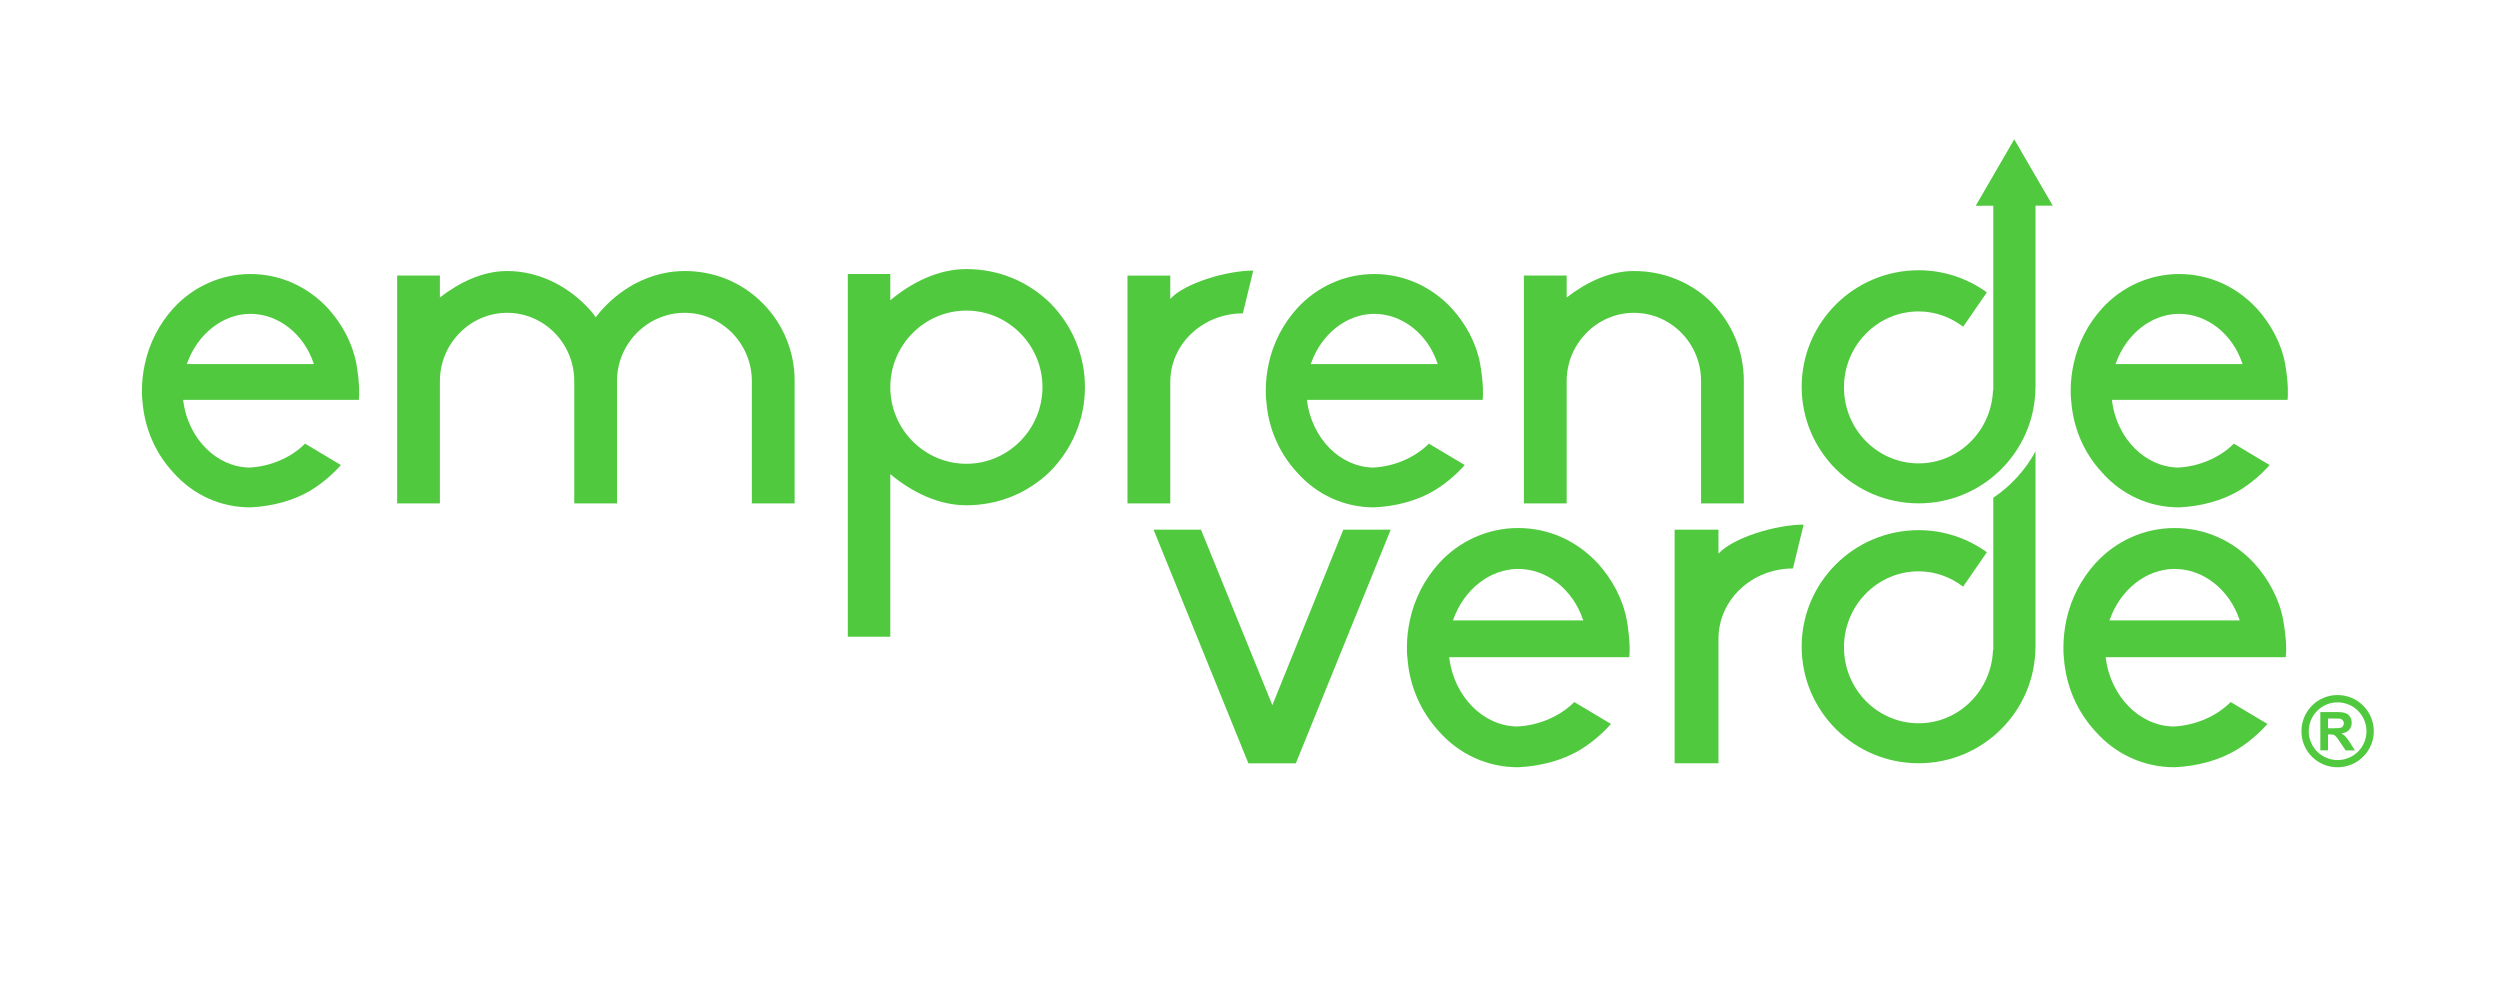
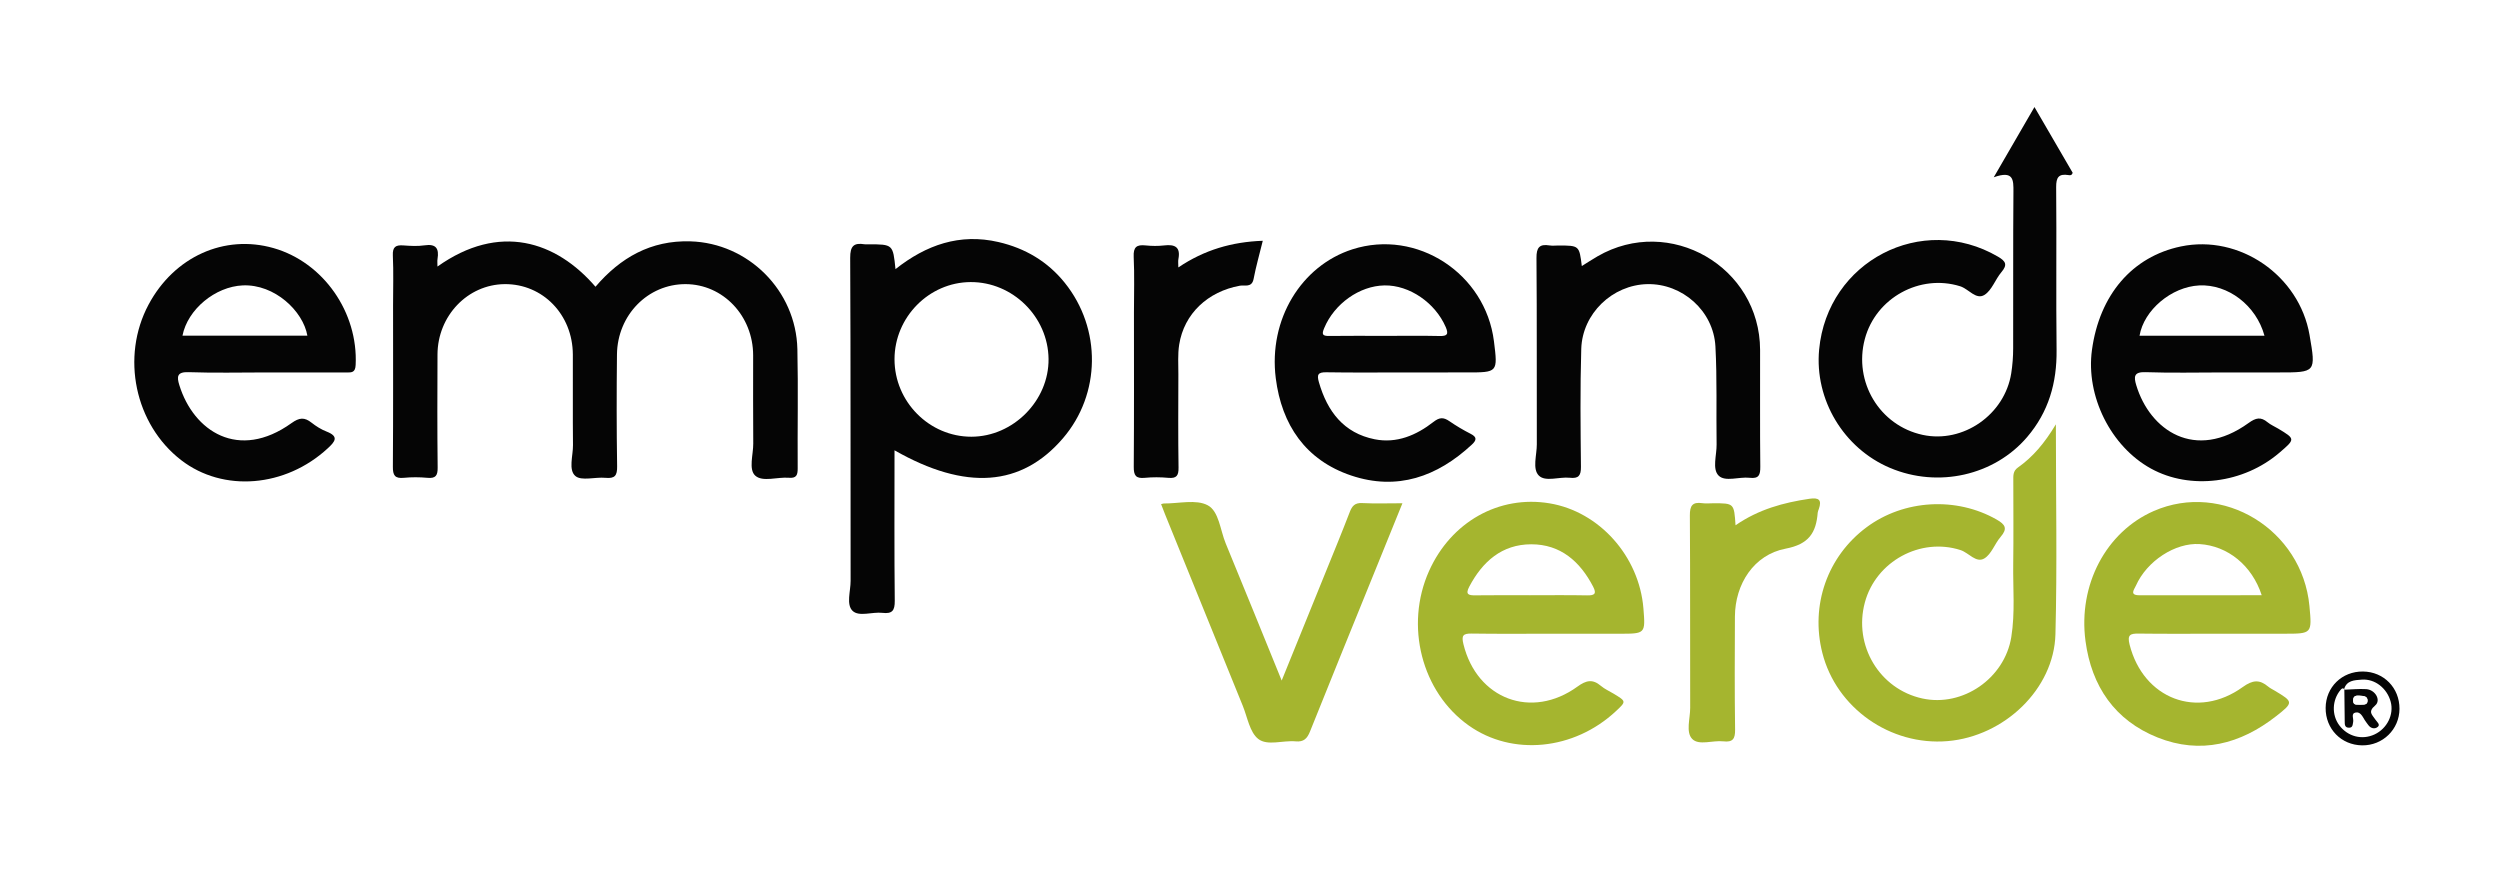
- <svg xmlns="http://www.w3.org/2000/svg" version="1.1" id="Layer_1" x="0px" y="0px" width="100px" height="40px" viewBox="0 0 100 40" enable-background="new 0 0 100 40" xml:space="preserve">
+ <svg xmlns="http://www.w3.org/2000/svg" version="1.1" id="Layer_1" x="0px" y="0px" width="241.333px" height="85.333px" viewBox="0 0 241.333 85.333" enable-background="new 0 0 241.333 85.333" xml:space="preserve">
  <g>
-     <path fill="#50C93E" d="M79.732,19.911v2.37v3.611v0.114h-0.012c-0.063,1.625-1.367,2.925-2.973,2.925   c-1.65,0-2.988-1.361-2.988-3.039c0-1.679,1.338-3.039,2.988-3.039c0.67,0,1.285,0.235,1.784,0.619v-0.016l0.944-1.367   c-0.771-0.553-1.709-0.883-2.729-0.883c-2.584,0-4.679,2.087-4.679,4.661c0,2.575,2.095,4.663,4.679,4.663   c2.573,0,4.657-2.076,4.672-4.641h0.003v-7.835C81.016,18.801,80.434,19.437,79.732,19.911z" />
-     <g>
-       <path fill="#50C93E" d="M35.612,25.469h-1.7V10.961h1.7v1.05c0.851-0.713,1.917-1.248,3.043-1.248c1.266,0,2.451,0.476,3.36,1.366    c0.888,0.909,1.383,2.094,1.383,3.357c0,1.267-0.496,2.452-1.383,3.362c-0.91,0.887-2.095,1.363-3.36,1.363    c-1.126,0-2.192-0.535-3.043-1.245V25.469z M35.612,15.486c0,1.682,1.363,3.065,3.043,3.065c1.68,0,3.044-1.384,3.044-3.065    c0-1.68-1.364-3.062-3.044-3.062C36.975,12.425,35.612,13.807,35.612,15.486z" />
-     </g>
-     <path fill="#50C93E" d="M14.354,15.996H7.329v0.04c0.199,1.512,1.334,2.646,2.646,2.666c0.815-0.04,1.65-0.378,2.228-0.956   l1.434,0.856c-0.358,0.398-0.755,0.736-1.213,1.016c-0.696,0.417-1.554,0.637-2.409,0.677c-1.193,0-2.288-0.497-3.084-1.395   c-0.716-0.774-1.153-1.771-1.233-2.864c-0.02-0.14-0.02-0.278-0.02-0.417c0-0.359,0.038-0.718,0.12-1.075   c0.179-0.836,0.577-1.592,1.133-2.209c0.796-0.874,1.911-1.374,3.084-1.374c1.194,0,2.291,0.5,3.105,1.374   c0.557,0.617,0.974,1.373,1.134,2.209C14.395,15.359,14.373,15.817,14.354,15.996z M12.563,14.563l-0.021-0.039   c-0.396-1.175-1.413-1.97-2.526-1.97c-1.093,0-2.108,0.795-2.529,1.97l-0.018,0.039H12.563z" />
-     <path fill="#50C93E" d="M31.785,15.239v4.896h-1.711v-4.896c0-1.492-1.213-2.726-2.685-2.726c-1.494,0-2.708,1.233-2.708,2.726   v4.896H22.97v-4.896c0-1.492-1.194-2.726-2.687-2.726c-1.474,0-2.687,1.233-2.687,2.726v4.896h-1.71v-9.113h1.71v0.876   c0.776-0.6,1.712-1.057,2.687-1.057c1.173,0,2.288,0.518,3.123,1.354c0.162,0.157,0.301,0.317,0.421,0.496   c0.139-0.179,0.275-0.339,0.436-0.496c0.836-0.837,1.95-1.354,3.126-1.354c1.172,0,2.266,0.438,3.103,1.273   C31.328,12.952,31.785,14.046,31.785,15.239z" />
-     <path fill="#50C93E" d="M46.81,11.957c0.575-0.637,2.267-1.134,3.321-1.134l-0.417,1.712c-1.591,0-2.903,1.212-2.903,2.747v4.854   h-1.712v-9.113h1.712L46.81,11.957L46.81,11.957z" />
-     <path fill="#50C93E" d="M59.307,15.996h-7.027v0.04c0.201,1.512,1.334,2.646,2.648,2.666c0.814-0.04,1.649-0.378,2.227-0.956   l1.435,0.856c-0.358,0.398-0.756,0.736-1.213,1.016c-0.696,0.417-1.554,0.637-2.41,0.677c-1.192,0-2.286-0.497-3.083-1.395   c-0.715-0.774-1.154-1.771-1.232-2.864c-0.021-0.14-0.021-0.278-0.021-0.417c0-0.359,0.039-0.718,0.118-1.075   c0.178-0.836,0.578-1.592,1.134-2.209c0.796-0.874,1.911-1.374,3.083-1.374c1.195,0,2.291,0.5,3.105,1.374   c0.558,0.617,0.976,1.373,1.133,2.209C59.346,15.359,59.326,15.817,59.307,15.996z M57.516,14.563l-0.021-0.039   c-0.396-1.175-1.411-1.97-2.527-1.97c-1.093,0-2.107,0.795-2.523,1.97l-0.021,0.039H57.516z" />
-     <path fill="#50C93E" d="M69.753,15.239v4.896h-1.711v-4.896c0-1.492-1.194-2.726-2.687-2.726c-1.475,0-2.688,1.233-2.688,2.726   v4.896h-1.712v-9.113h1.712v0.876c0.775-0.6,1.711-1.057,2.688-1.057c1.174,0,2.287,0.438,3.123,1.273   C69.294,12.952,69.753,14.046,69.753,15.239z" />
-     <path fill="#50C93E" d="M91.503,15.996h-7.024v0.04c0.196,1.512,1.332,2.646,2.646,2.666c0.813-0.04,1.65-0.378,2.229-0.956   l1.432,0.856c-0.355,0.398-0.756,0.736-1.213,1.016c-0.695,0.417-1.553,0.637-2.407,0.677c-1.194,0-2.288-0.497-3.084-1.395   c-0.718-0.774-1.155-1.771-1.233-2.864c-0.021-0.14-0.021-0.278-0.021-0.417c0-0.359,0.039-0.718,0.12-1.075   c0.18-0.836,0.576-1.592,1.134-2.209c0.796-0.874,1.91-1.374,3.084-1.374c1.194,0,2.29,0.5,3.104,1.374   c0.558,0.617,0.974,1.373,1.135,2.209C91.544,15.359,91.521,15.817,91.503,15.996z M89.71,14.563l-0.021-0.039   c-0.396-1.175-1.414-1.97-2.525-1.97c-1.094,0-2.107,0.795-2.527,1.97l-0.019,0.039H89.71z" />
-     <path fill="#50C93E" d="M55.628,21.188l-3.795,9.346h-1.897l-3.793-9.346h1.897l2.854,7.019l2.838-7.019H55.628z" />
-     <path fill="#50C93E" d="M65.172,26.289h-7.201v0.041c0.204,1.548,1.366,2.711,2.715,2.73c0.834-0.039,1.693-0.386,2.285-0.978   l1.469,0.876c-0.367,0.409-0.777,0.757-1.244,1.041c-0.715,0.428-1.594,0.65-2.467,0.691c-1.228,0-2.349-0.51-3.164-1.426   c-0.734-0.798-1.184-1.814-1.267-2.938c-0.021-0.145-0.021-0.288-0.021-0.43c0-0.369,0.041-0.735,0.121-1.104   c0.186-0.855,0.593-1.632,1.164-2.264c0.816-0.897,1.959-1.407,3.164-1.407c1.223,0,2.344,0.51,3.181,1.407   c0.571,0.632,0.999,1.406,1.163,2.264C65.214,25.636,65.191,26.104,65.172,26.289z M63.337,24.816l-0.021-0.039   c-0.407-1.203-1.447-2.02-2.588-2.02c-1.125,0-2.166,0.815-2.595,2.02l-0.021,0.039H63.337z" />
-     <path fill="#50C93E" d="M68.74,22.146c0.592-0.652,2.324-1.162,3.406-1.162l-0.428,1.755c-1.632,0-2.979,1.243-2.979,2.813v4.979   h-1.754v-9.345h1.754V22.146z" />
-     <path fill="#50C93E" d="M91.43,26.289H84.23v0.041c0.205,1.548,1.367,2.711,2.713,2.73c0.836-0.039,1.693-0.386,2.285-0.978   l1.47,0.876c-0.367,0.409-0.776,0.757-1.244,1.041c-0.718,0.428-1.595,0.65-2.468,0.691c-1.226,0-2.348-0.51-3.163-1.426   c-0.736-0.798-1.183-1.814-1.267-2.938c-0.019-0.145-0.019-0.288-0.019-0.43c0-0.369,0.04-0.735,0.12-1.104   c0.184-0.855,0.592-1.632,1.164-2.264c0.816-0.897,1.957-1.407,3.164-1.407c1.223,0,2.346,0.51,3.18,1.407   c0.572,0.632,1,1.406,1.162,2.264C91.475,25.636,91.454,26.104,91.43,26.289z M89.596,24.816l-0.02-0.039   c-0.409-1.203-1.45-2.02-2.59-2.02c-1.125,0-2.166,0.815-2.592,2.02l-0.021,0.039H89.596z" />
-     <path fill="#50C93E" d="M82.111,8.228L80.57,5.573l-1.541,2.658l0.703-0.001v3.656v3.611v0.115h-0.012   c-0.063,1.622-1.367,2.923-2.973,2.923c-1.65,0-2.988-1.36-2.988-3.038c0-1.68,1.338-3.04,2.988-3.04   c0.67,0,1.285,0.236,1.784,0.616v-0.011l0.944-1.368c-0.771-0.554-1.709-0.884-2.729-0.884c-2.584,0-4.679,2.088-4.679,4.662   c0,2.575,2.095,4.662,4.679,4.662c2.573,0,4.657-2.076,4.672-4.638h0.003V8.228H82.111z" />
-     <g>
-       <g>
-         <path fill="#50C93E" d="M93.501,27.801c-0.799,0-1.444,0.648-1.444,1.449c0,0.799,0.646,1.441,1.444,1.441     s1.451-0.644,1.451-1.441C94.952,28.449,94.3,27.801,93.501,27.801z M93.501,30.402c-0.633,0-1.151-0.516-1.151-1.152     c0-0.641,0.52-1.156,1.151-1.156c0.642,0,1.158,0.518,1.158,1.156S94.143,30.402,93.501,30.402z" />
-         <g>
-           <path fill="#50C93E" d="M92.813,30.014v-1.531h0.656c0.156,0,0.278,0.014,0.354,0.043c0.073,0.026,0.137,0.076,0.18,0.146      c0.04,0.069,0.065,0.15,0.065,0.243c0,0.112-0.039,0.206-0.106,0.283c-0.063,0.073-0.168,0.124-0.302,0.14      c0.066,0.041,0.123,0.085,0.166,0.13c0.047,0.05,0.104,0.132,0.182,0.249l0.186,0.299h-0.369L93.6,29.682      c-0.074-0.119-0.136-0.193-0.164-0.226c-0.033-0.033-0.063-0.052-0.097-0.065c-0.028-0.008-0.086-0.015-0.151-0.015H93.12v0.638      H92.813z M93.12,29.131h0.229c0.15,0,0.24-0.011,0.285-0.02c0.035-0.01,0.063-0.033,0.08-0.063      c0.021-0.032,0.039-0.069,0.039-0.116c0-0.052-0.018-0.095-0.05-0.123c-0.022-0.033-0.063-0.056-0.114-0.063      c-0.027-0.002-0.1-0.006-0.225-0.006H93.12V29.131z" />
-         </g>
-       </g>
-     </g>
+     <path fill-rule="evenodd" clip-rule="evenodd" fill="#050505" d="M42.229,25.731c5.983-4.25,11.454-2.458,15.255,1.95   c2.405-2.812,5.342-4.496,9.159-4.383c5.584,0.165,10.204,4.743,10.331,10.407c0.085,3.837,0.003,7.677,0.029,11.515   c0.004,0.647-0.128,0.961-0.851,0.9c-1.105-0.093-2.525,0.438-3.24-0.202c-0.67-0.602-0.188-2.036-0.198-3.103   c-0.027-2.838-0.006-5.677-0.01-8.516c-0.006-3.808-2.904-6.859-6.517-6.871c-3.636-0.012-6.588,2.98-6.629,6.792   c-0.038,3.598-0.042,7.198,0.015,10.794c0.014,0.907-0.224,1.198-1.126,1.112c-0.99-0.095-2.318,0.325-2.905-0.176   c-0.691-0.589-0.22-1.955-0.23-2.98c-0.031-2.919,0-5.838-0.014-8.757c-0.019-3.849-2.909-6.818-6.58-6.785   c-3.571,0.033-6.47,3.055-6.485,6.792c-0.015,3.638-0.027,7.277,0.015,10.916c0.009,0.782-0.194,1.063-0.99,0.989   c-0.753-0.069-1.524-0.073-2.276,0c-0.858,0.084-1.063-0.234-1.057-1.065c0.038-5.198,0.019-10.396,0.019-15.593   c0-1.599,0.053-3.201-0.021-4.797c-0.039-0.839,0.275-1.036,1.023-0.979c0.676,0.05,1.371,0.091,2.036-0.008   c1.118-0.167,1.417,0.316,1.253,1.316C42.202,25.191,42.229,25.394,42.229,25.731z" />
+     <path fill-rule="evenodd" clip-rule="evenodd" fill="#050505" d="M86.351,43.47c0,4.929-0.028,9.727,0.023,14.524   c0.01,0.949-0.243,1.278-1.186,1.167c-0.982-0.116-2.268,0.408-2.889-0.197c-0.626-0.609-0.185-1.896-0.187-2.882   c-0.016-10.397,0.012-20.794-0.04-31.191c-0.006-1.146,0.35-1.477,1.388-1.31c0.117,0.019,0.239,0.003,0.359,0.003   c2.383,0,2.383,0,2.625,2.397c2.961-2.344,6.208-3.481,9.941-2.616c2.568,0.595,4.738,1.866,6.402,3.936   c3.559,4.429,3.483,10.739-0.171,15C98.604,46.98,93.239,47.395,86.351,43.47z M93.775,42.158c4.035-0.007,7.489-3.49,7.445-7.511   c-0.044-4.071-3.463-7.439-7.53-7.417c-4.013,0.022-7.334,3.39-7.34,7.442C86.346,38.775,89.707,42.164,93.775,42.158z" />
+     <path fill-rule="evenodd" clip-rule="evenodd" fill="#050505" d="M192.463,17.113c1.441-2.486,2.655-4.581,3.93-6.779   c1.282,2.206,2.496,4.296,3.687,6.343c-0.082,0.29-0.281,0.243-0.404,0.224c-0.938-0.149-1.197,0.215-1.188,1.167   c0.05,5.239-0.021,10.479,0.04,15.718c0.036,3.165-0.765,5.977-2.848,8.411c-3.163,3.697-8.568,4.935-13.218,2.976   c-4.489-1.892-7.311-6.595-6.855-11.432c0.802-8.525,9.922-13.25,17.262-8.966c0.767,0.447,0.938,0.784,0.329,1.502   c-0.591,0.697-0.911,1.735-1.625,2.187c-0.819,0.518-1.529-0.572-2.349-0.829c-3.877-1.214-8.146,1.106-9.207,5.093   c-1.104,4.153,1.437,8.361,5.587,9.253c3.901,0.839,7.921-1.948,8.548-5.954c0.123-0.786,0.183-1.588,0.185-2.384   c0.017-5.039-0.017-10.079,0.026-15.118C194.372,17.37,194.388,16.424,192.463,17.113z" />
+     <path fill-rule="evenodd" clip-rule="evenodd" fill="#A5B52F" d="M198.46,40.961c0,7.004,0.131,13.639-0.042,20.267   c-0.138,5.285-4.936,9.853-10.411,10.314c-5.534,0.467-10.74-3.199-12.09-8.514c-1.169-4.603,0.49-9.32,4.265-12.127   c3.612-2.687,8.677-2.96,12.552-0.751c0.852,0.485,1.086,0.873,0.391,1.678c-0.572,0.662-0.881,1.664-1.57,2.079   c-0.794,0.479-1.501-0.548-2.297-0.805c-3.858-1.249-8.163,1.073-9.236,5.05c-1.119,4.149,1.409,8.373,5.553,9.275   c3.894,0.849,7.938-1.942,8.581-5.928c0.378-2.344,0.154-4.706,0.187-7.06c0.036-2.678,0.008-5.355,0.008-8.033   c0-0.476-0.046-0.93,0.443-1.274C196.24,44.111,197.37,42.781,198.46,40.961z" />
+     <path fill-rule="evenodd" clip-rule="evenodd" fill="#A5B52F" d="M149.857,61.175c-2.599,0-5.198,0.025-7.796-0.015   c-0.836-0.012-0.995,0.191-0.79,1.029c1.297,5.291,6.577,7.303,11.005,4.091c0.849-0.615,1.466-0.751,2.269-0.067   c0.36,0.307,0.814,0.502,1.224,0.751c1.229,0.744,1.228,0.745,0.221,1.686c-4.05,3.781-10,4.363-14.202,1.389   c-4.551-3.222-6.201-9.639-3.838-14.917c2.125-4.743,6.755-7.345,11.631-6.534c4.804,0.798,8.654,5.106,9.063,10.14   c0.198,2.448,0.198,2.448-2.311,2.448C154.174,61.175,152.015,61.175,149.857,61.175z M147.701,57.46   c1.834,0,3.667-0.024,5.5,0.013c0.715,0.015,0.954-0.139,0.589-0.843c-1.266-2.437-3.152-4.092-5.979-4.088   s-4.704,1.671-5.982,4.096c-0.405,0.77-0.04,0.84,0.612,0.831C144.194,57.445,145.948,57.46,147.701,57.46z" />
+     <path fill-rule="evenodd" clip-rule="evenodd" fill="#A5B52F" d="M214.255,61.175c-2.598,0-5.196,0.022-7.793-0.013   c-0.828-0.012-1.126,0.112-0.885,1.065c1.326,5.229,6.542,7.254,10.922,4.095c0.965-0.695,1.625-0.744,2.466-0.035   c0.181,0.152,0.404,0.255,0.609,0.378c1.814,1.082,1.855,1.136,0.14,2.477c-3.438,2.687-7.294,3.707-11.439,2.048   c-4.122-1.649-6.372-4.937-6.955-9.309c-0.724-5.431,1.992-10.539,6.586-12.549c6.644-2.906,14.337,1.785,15.031,9.166   c0.251,2.677,0.251,2.677-2.448,2.677C218.412,61.175,216.333,61.175,214.255,61.175z M218.33,57.459   c-0.938-2.885-3.281-4.766-5.996-4.937c-2.353-0.148-5.091,1.626-6.15,4.019c-0.157,0.356-0.655,0.924,0.342,0.922   C210.425,57.454,214.327,57.459,218.33,57.459z" />
+     <path fill-rule="evenodd" clip-rule="evenodd" fill="#050505" d="M25.646,35.953c-2.478,0-4.958,0.062-7.434-0.027   c-1.137-0.041-1.153,0.438-0.901,1.251c1.377,4.451,5.717,7.329,10.826,3.669c0.766-0.549,1.251-0.585,1.939-0.042   c0.435,0.342,0.924,0.651,1.437,0.851c1.234,0.479,0.836,0.966,0.13,1.619c-4.086,3.779-10.096,4.277-14.155,1.144   c-4.473-3.453-5.839-9.974-3.146-15.015c2.468-4.621,7.318-6.812,12.069-5.452c4.808,1.375,8.17,6.206,7.921,11.284   c-0.036,0.732-0.374,0.725-0.89,0.723C30.843,35.947,28.244,35.953,25.646,35.953z M29.672,32.402   c-0.413-2.371-3.157-4.985-6.239-4.852c-2.659,0.116-5.322,2.315-5.818,4.852C21.609,32.402,25.599,32.402,29.672,32.402z" />
+     <path fill-rule="evenodd" clip-rule="evenodd" fill="#050505" d="M214.564,35.953c-2.479,0-4.962,0.062-7.438-0.027   c-1.146-0.041-1.153,0.439-0.905,1.262c1.308,4.34,5.667,7.373,10.835,3.65c0.715-0.515,1.182-0.62,1.84-0.076   c0.304,0.251,0.684,0.408,1.025,0.614c1.661,1.001,1.661,1.002,0.13,2.316c-3.479,2.988-8.62,3.627-12.409,1.542   c-3.884-2.137-6.307-7.002-5.7-11.445c0.729-5.335,3.893-9.019,8.588-9.999c5.652-1.18,11.426,2.795,12.418,8.549   c0.623,3.614,0.623,3.614-2.983,3.614C218.164,35.953,216.364,35.953,214.564,35.953z M218.597,32.408   c-0.802-2.937-3.521-4.991-6.302-4.854c-2.675,0.131-5.341,2.377-5.758,4.854C210.531,32.408,214.524,32.408,218.597,32.408z" />
+     <path fill-rule="evenodd" clip-rule="evenodd" fill="#050505" d="M135.721,35.953c-2.56,0-5.119,0.027-7.678-0.016   c-0.821-0.014-0.937,0.228-0.721,0.973c0.812,2.811,2.395,4.898,5.379,5.494c2.122,0.424,4.024-0.386,5.676-1.675   c0.586-0.457,0.97-0.46,1.533-0.074c0.655,0.451,1.345,0.861,2.054,1.222c0.621,0.315,0.586,0.605,0.126,1.034   c-3.344,3.114-7.218,4.482-11.65,2.994c-4.411-1.481-6.717-4.898-7.286-9.393c-0.718-5.675,2.462-10.863,7.401-12.445   c6.212-1.99,12.842,2.32,13.661,8.881c0.374,3.004,0.374,3.004-2.615,3.004C139.641,35.953,137.681,35.953,135.721,35.953z    M133.692,32.423c1.757,0,3.514-0.028,5.27,0.013c0.75,0.018,0.897-0.172,0.596-0.87c-1.01-2.335-3.497-4.051-5.899-4.014   c-2.431,0.037-4.853,1.776-5.83,4.119c-0.246,0.588-0.188,0.77,0.474,0.76C130.098,32.406,131.895,32.423,133.692,32.423z" />
+     <path fill-rule="evenodd" clip-rule="evenodd" fill="#050505" d="M152.697,25.682c0.523-0.324,1.014-0.646,1.521-0.94   c6.951-4.019,15.669,0.999,15.689,9.031c0.01,3.758-0.021,7.517,0.02,11.275c0.008,0.794-0.13,1.179-1.022,1.075   c-1.02-0.119-2.361,0.422-2.998-0.208c-0.643-0.638-0.183-1.977-0.198-3.007c-0.047-3.157,0.057-6.32-0.114-9.469   c-0.188-3.438-3.207-6.083-6.574-6.011c-3.36,0.072-6.274,2.83-6.377,6.252c-0.112,3.795-0.069,7.596-0.031,11.393   c0.008,0.854-0.238,1.138-1.073,1.047c-1.021-0.112-2.359,0.43-2.996-0.217c-0.635-0.644-0.188-1.975-0.19-3.002   c-0.018-5.998,0.017-11.995-0.033-17.992c-0.009-1.015,0.285-1.375,1.266-1.216c0.272,0.044,0.559,0.007,0.838,0.007   C152.452,23.701,152.452,23.701,152.697,25.682z" />
+     <path fill-rule="evenodd" clip-rule="evenodd" fill="#A5B52F" d="M112.084,48.664c0.186-0.044,0.225-0.062,0.264-0.061   c1.435,0.014,3.11-0.425,4.237,0.173c1.088,0.576,1.206,2.398,1.735,3.679c1.794,4.34,3.552,8.694,5.405,13.241   c1.44-3.549,2.805-6.906,4.165-10.266c0.809-1.996,1.631-3.987,2.404-5.996c0.229-0.594,0.493-0.907,1.197-0.871   c1.234,0.063,2.474,0.018,3.89,0.018c-0.982,2.422-1.922,4.736-2.861,7.052c-2.023,4.99-4.059,9.975-6.058,14.974   c-0.273,0.684-0.604,1.034-1.389,0.959c-1.224-0.116-2.722,0.462-3.612-0.235c-0.824-0.646-1.04-2.086-1.489-3.189   c-2.511-6.169-5.012-12.343-7.515-18.515C112.34,49.336,112.231,49.043,112.084,48.664z" />
+     <path fill-rule="evenodd" clip-rule="evenodd" fill="#A5B52F" d="M167.537,50.707c2.231-1.542,4.632-2.189,7.139-2.559   c0.904-0.134,1.214,0.107,0.897,0.997c-0.04,0.112-0.093,0.227-0.103,0.344c-0.154,1.942-0.857,3.049-3.097,3.474   c-3.061,0.581-4.883,3.409-4.896,6.563c-0.017,3.636-0.033,7.272,0.017,10.908c0.013,0.896-0.227,1.234-1.135,1.13   c-1.021-0.117-2.352,0.428-2.999-0.226c-0.645-0.65-0.198-1.975-0.201-3.001c-0.019-6.194,0.011-12.388-0.031-18.581   c-0.006-0.946,0.252-1.32,1.2-1.183c0.352,0.051,0.718,0.008,1.077,0.008C167.395,48.581,167.395,48.581,167.537,50.707z" />
+     <path fill-rule="evenodd" clip-rule="evenodd" fill="#050505" d="M113.749,25.816c2.515-1.697,5.172-2.466,8.151-2.573   c-0.317,1.294-0.656,2.477-0.886,3.681c-0.167,0.876-0.864,0.572-1.321,0.655c-3.102,0.564-5.39,2.704-5.862,5.686   c-0.149,0.938-0.076,1.915-0.079,2.874c-0.008,2.999-0.03,5.999,0.016,8.998c0.012,0.781-0.192,1.063-0.989,0.99   c-0.753-0.069-1.524-0.073-2.277,0c-0.858,0.084-1.064-0.233-1.057-1.065c0.038-4.958,0.019-9.917,0.019-14.876   c0-1.8,0.06-3.602-0.025-5.397c-0.044-0.947,0.289-1.19,1.15-1.098c0.593,0.063,1.206,0.069,1.797,0   c1.034-0.122,1.592,0.159,1.369,1.316C113.713,25.221,113.749,25.452,113.749,25.816z" />
+     <path fill-rule="evenodd" clip-rule="evenodd" fill="#050505" d="M231.63,68.427c-0.01,1.983-1.616,3.552-3.611,3.524   c-2.015-0.028-3.532-1.587-3.518-3.614c0.014-2.01,1.578-3.535,3.604-3.514C230.117,64.844,231.64,66.402,231.63,68.427z    M226.306,66.542c-0.151-0.179-0.262-0.064-0.363,0.056c-0.822,0.968-0.873,2.418-0.122,3.421c0.814,1.087,2.191,1.443,3.402,0.878   c1.213-0.565,1.887-1.928,1.559-3.152c-0.347-1.298-1.521-2.237-2.8-2.138c-0.686,0.054-1.485,0.054-1.713,0.976L226.306,66.542z" />
+     <path fill-rule="evenodd" clip-rule="evenodd" fill="#050505" d="M226.269,66.582c0.714-0.023,1.432-0.102,2.143-0.058   c0.878,0.054,1.467,1.071,0.869,1.578c-0.745,0.632-0.263,0.909,0.032,1.375c0.126,0.198,0.495,0.463,0.222,0.691   c-0.286,0.237-0.677,0.163-0.928-0.192c-0.114-0.161-0.241-0.315-0.344-0.484c-0.208-0.342-0.415-0.795-0.856-0.713   c-0.491,0.09-0.187,0.589-0.247,0.9c-0.055,0.277-0.028,0.587-0.43,0.568c-0.394-0.017-0.384-0.317-0.387-0.604   c-0.01-1.034-0.024-2.069-0.036-3.103C226.306,66.542,226.269,66.582,226.269,66.582z M227.817,68.025   c0.296-0.024,0.711,0.071,0.73-0.363c0.022-0.486-0.417-0.478-0.763-0.504c-0.332-0.026-0.63,0.001-0.63,0.46   C227.154,68.133,227.536,67.988,227.817,68.025z" />
+     <path fill-rule="evenodd" clip-rule="evenodd" fill="#FEFEFE" d="M227.816,68.025c-0.28-0.037-0.662,0.108-0.661-0.407   c0-0.459,0.298-0.486,0.63-0.46c0.346,0.026,0.785,0.018,0.763,0.504C228.528,68.096,228.113,68,227.816,68.025z" />
  </g>
</svg>
